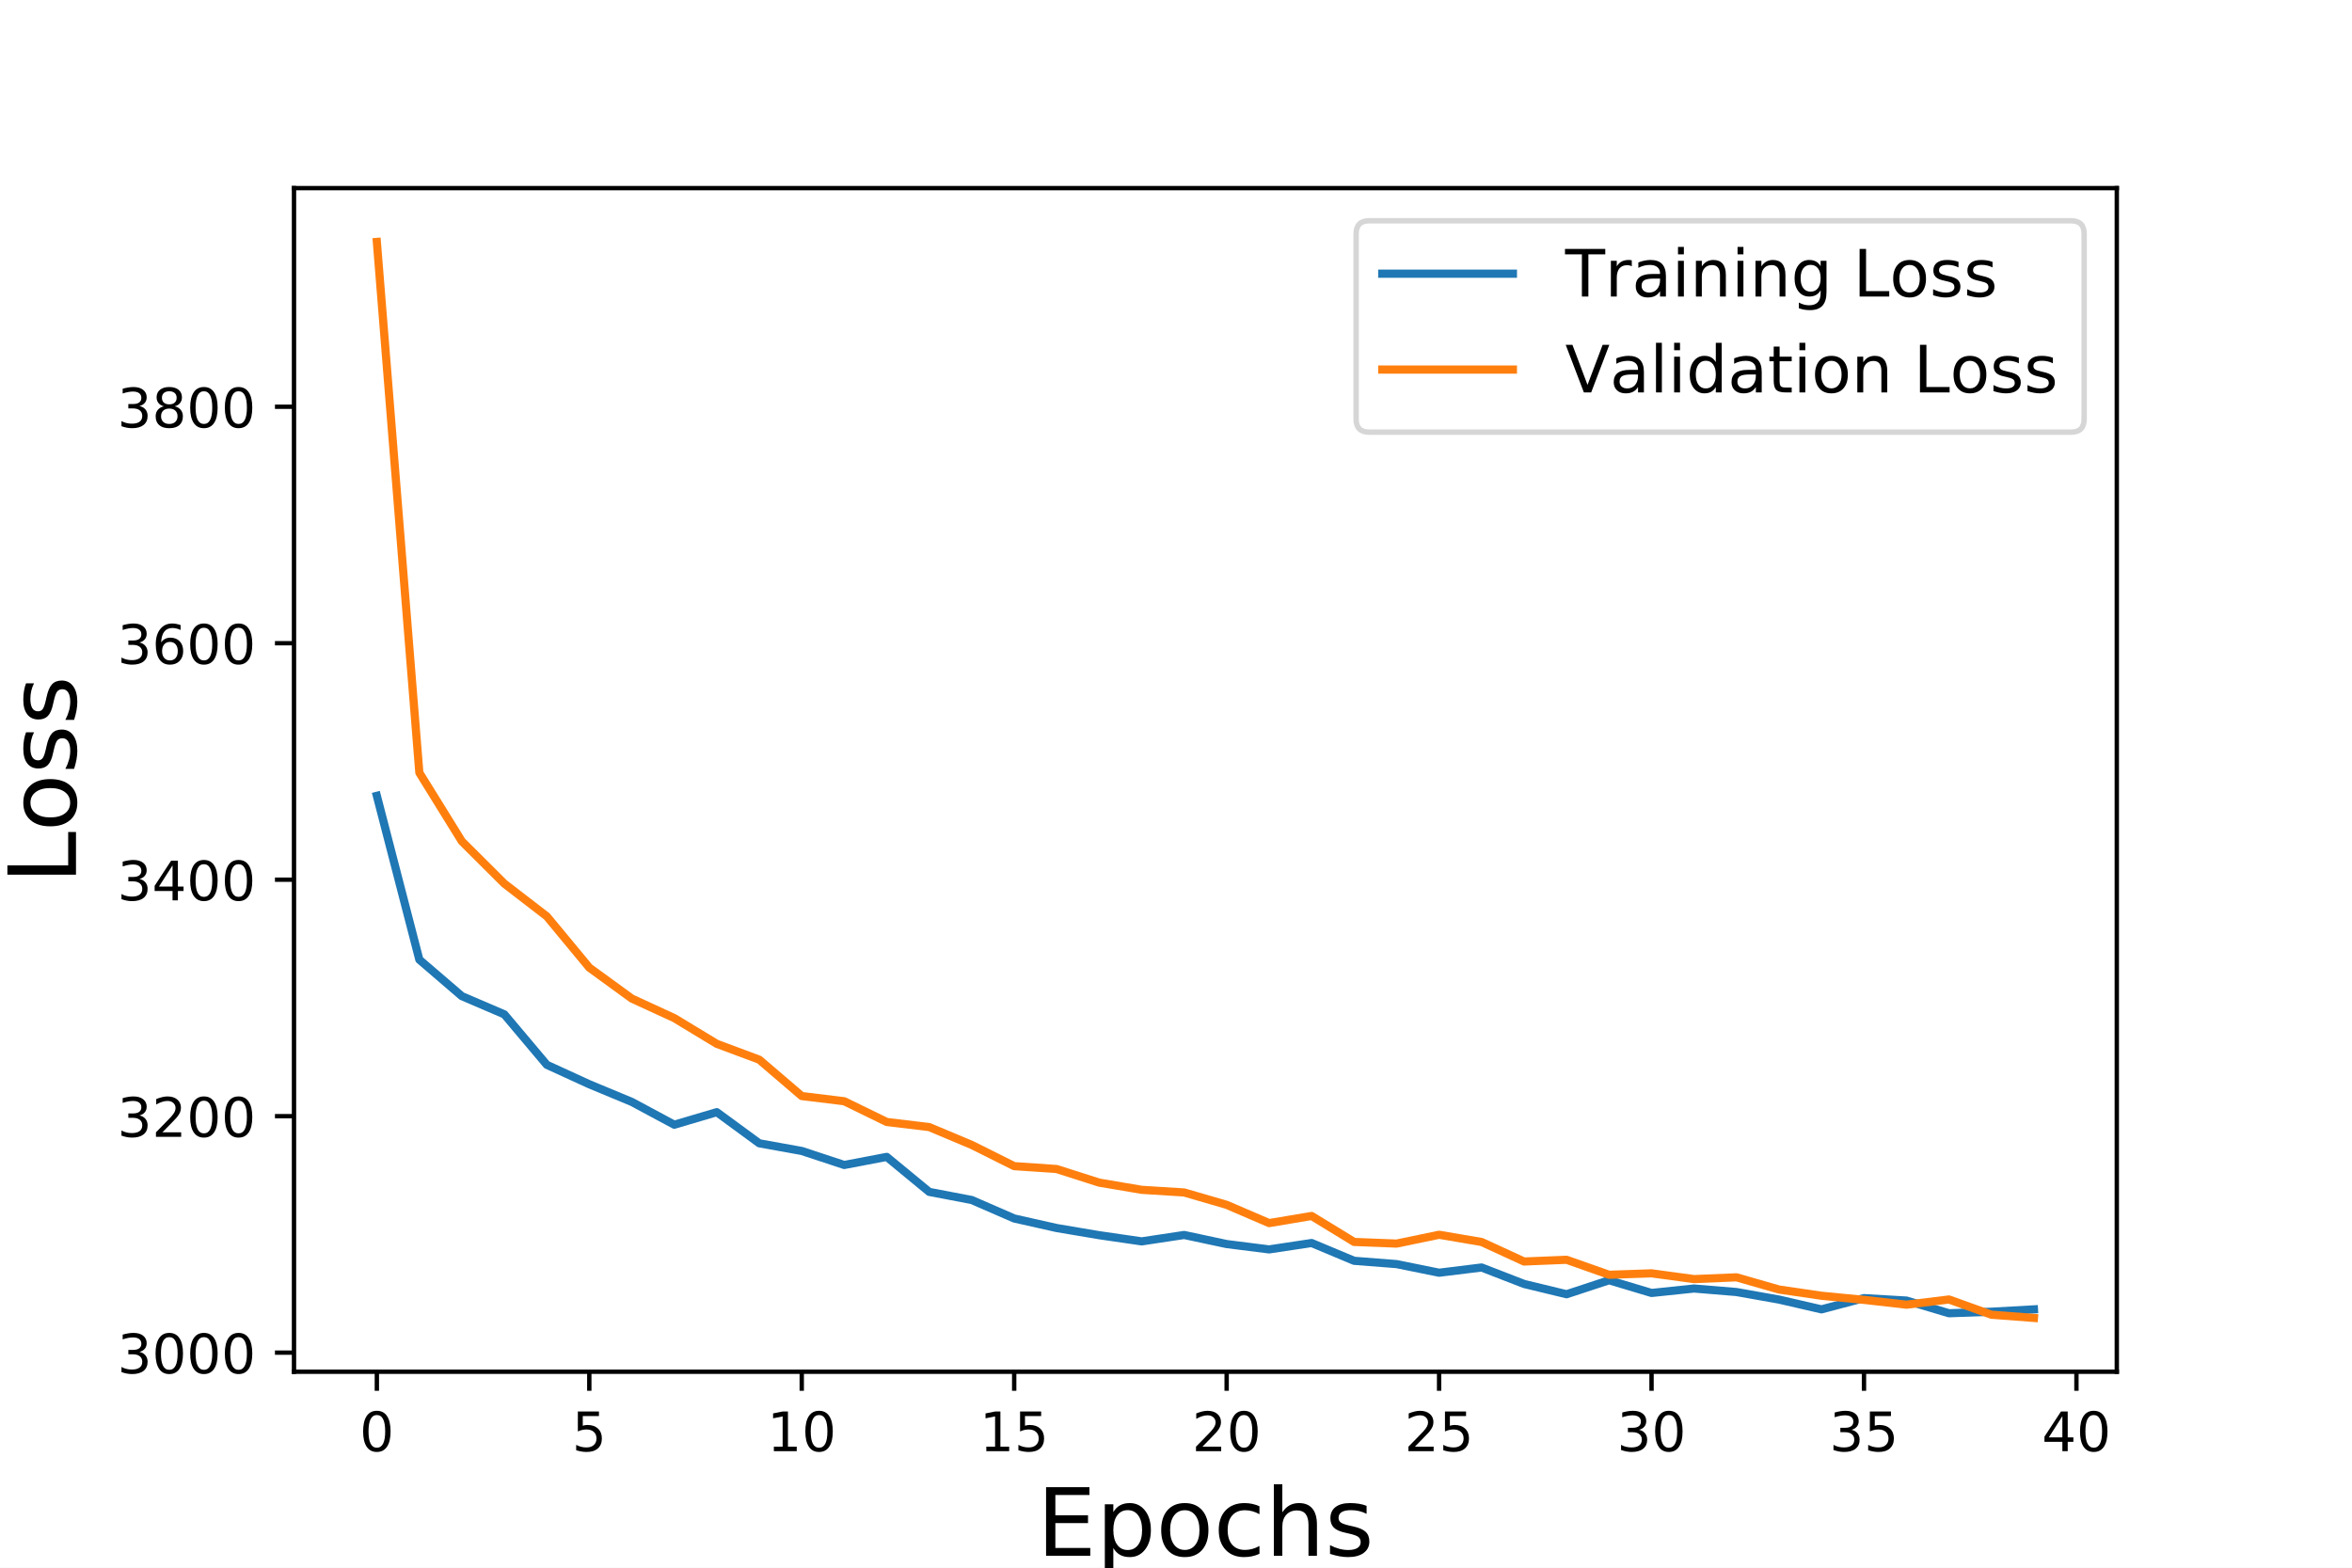
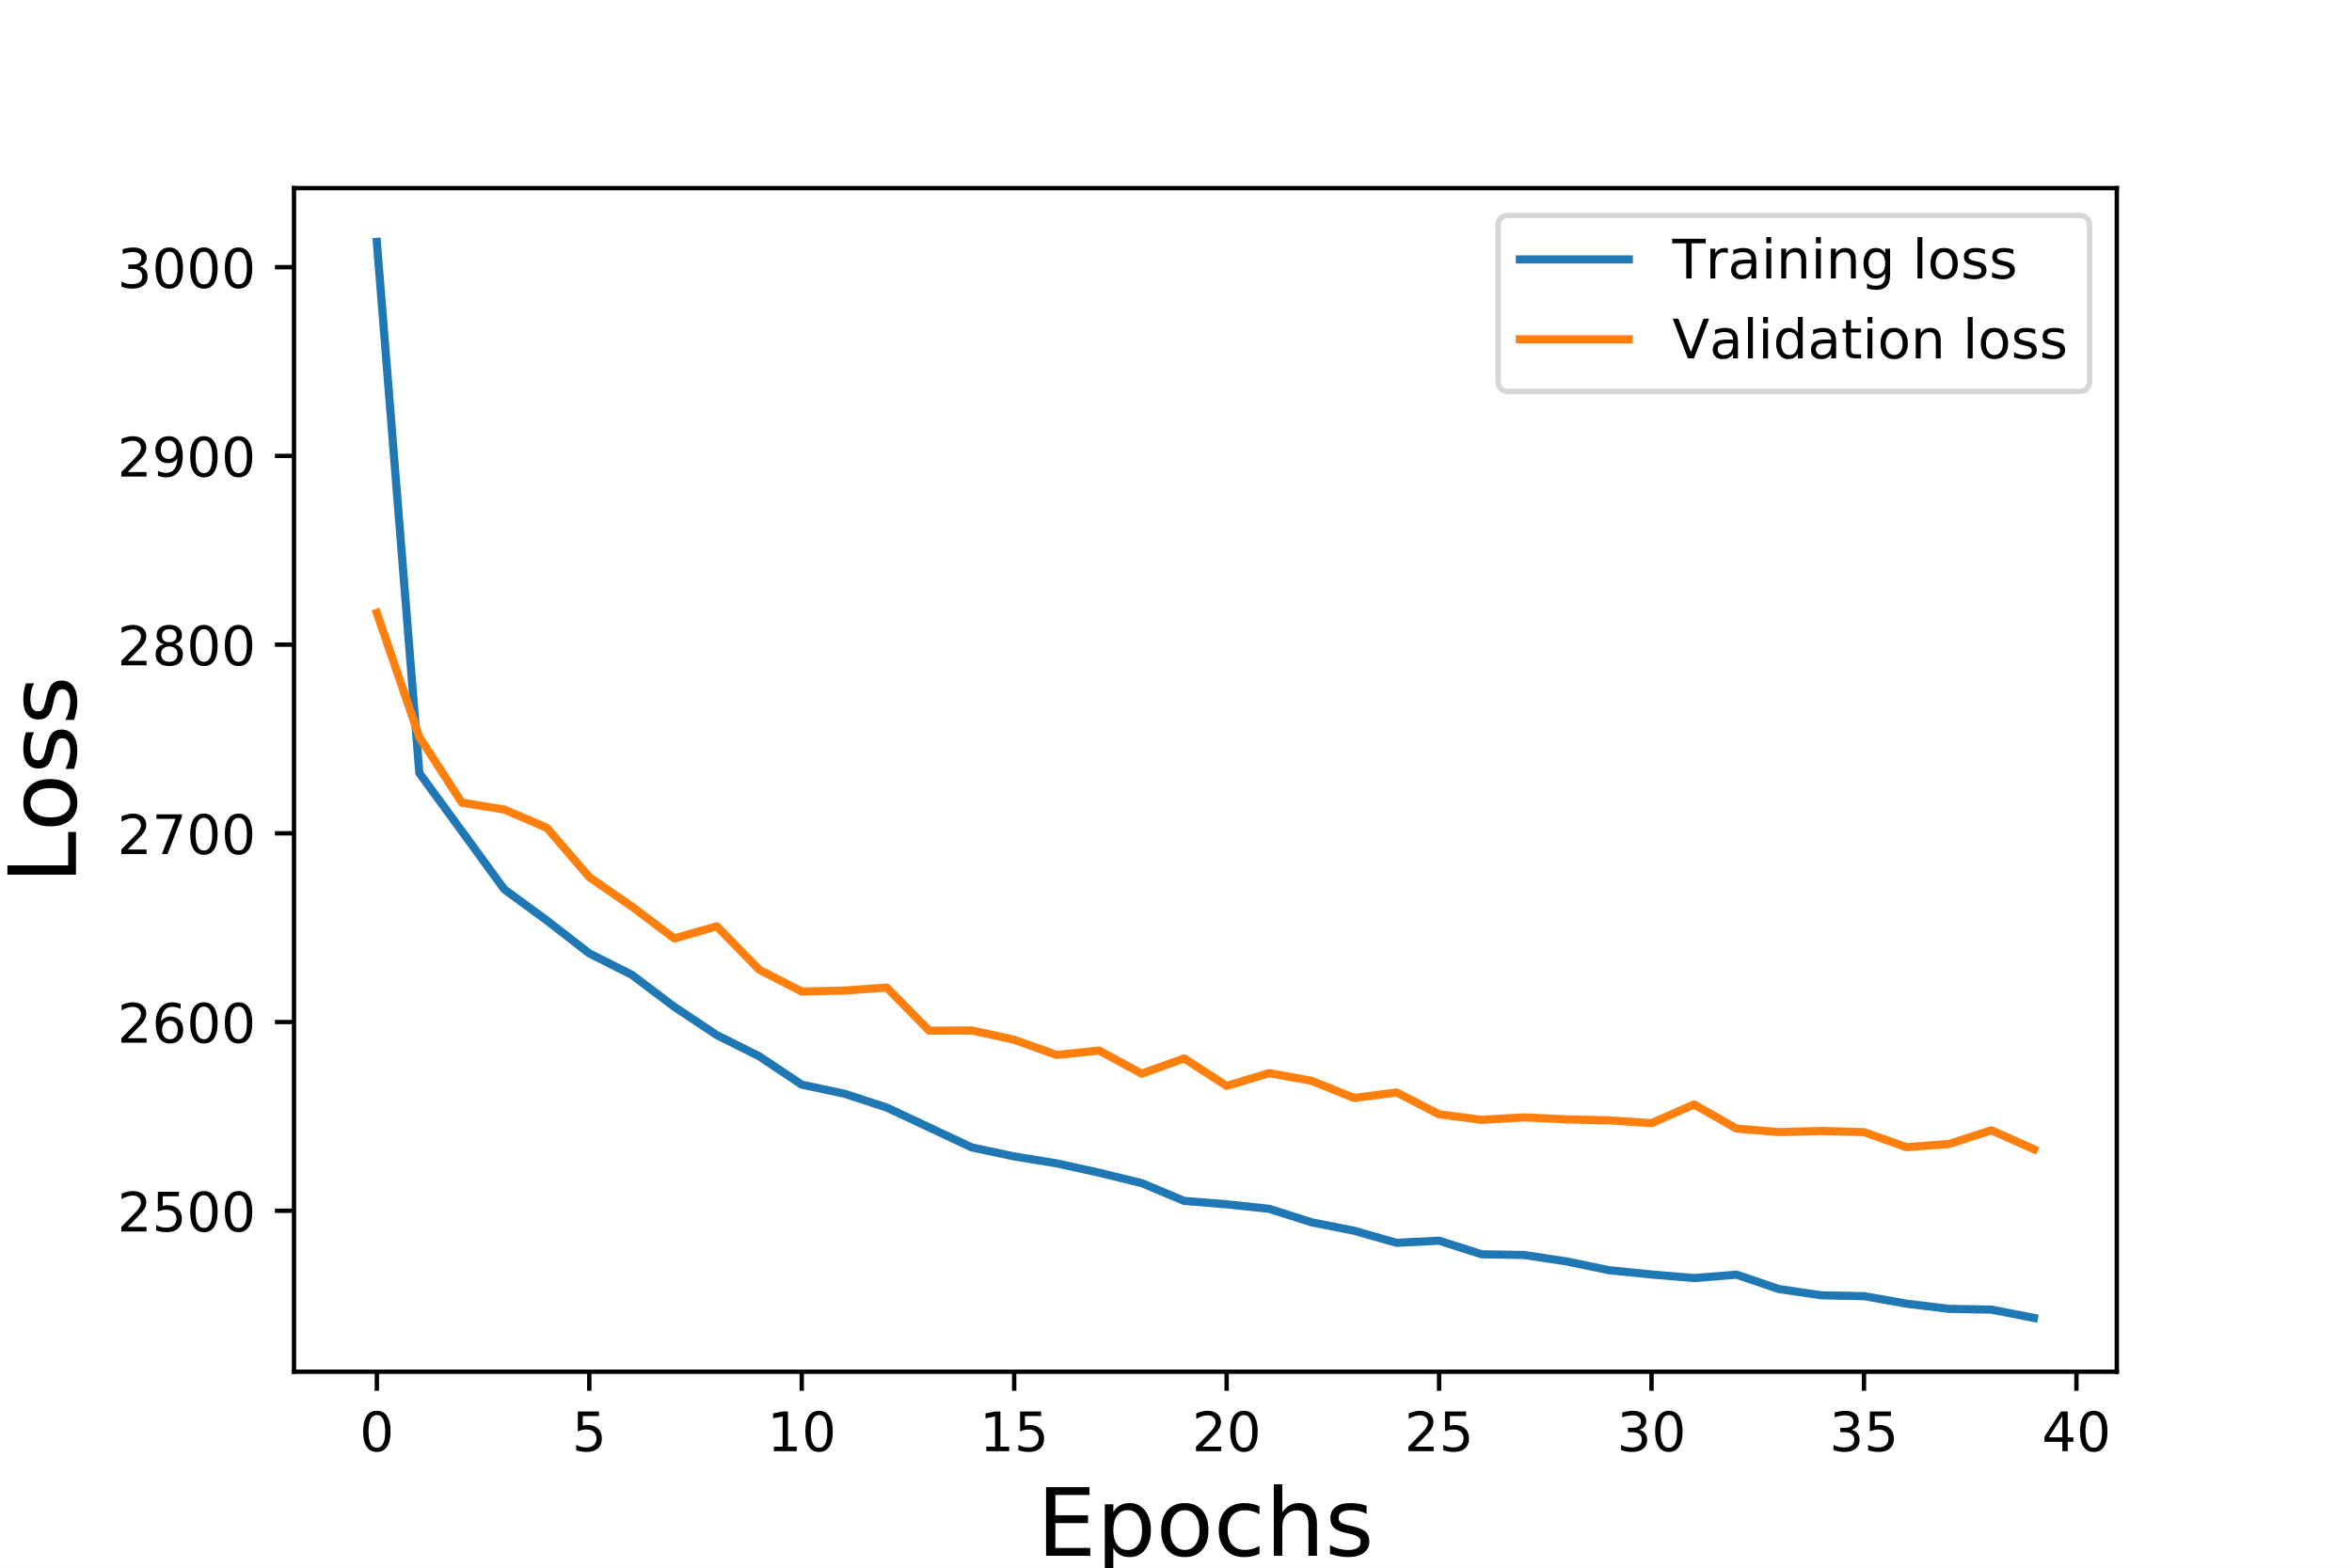
<svg xmlns="http://www.w3.org/2000/svg" xmlns:xlink="http://www.w3.org/1999/xlink" height="288pt" version="1.1" viewBox="0 0 432 288" width="432pt">
  <defs>
    <style type="text/css">
*{stroke-linecap:butt;stroke-linejoin:round;}
  </style>
  </defs>
  <g id="figure_1">
    <g id="patch_1">
      <path d="M 0 288  L 432 288  L 432 0  L 0 0  z " style="fill:#ffffff;" />
    </g>
    <g id="axes_1">
      <g id="patch_2">
        <path d="M 54 252  L 388.8 252  L 388.8 34.56  L 54 34.56  z " style="fill:#ffffff;" />
      </g>
      <g id="matplotlib.axis_1">
        <g id="xtick_1">
          <g id="line2d_1">
            <defs>
-               <path d="M 0 0  L 0 3.5  " id="m8a7d06540d" style="stroke:#000000;stroke-width:0.8;" />
-             </defs>
-             <g>
-               <use style="stroke:#000000;stroke-width:0.8;" x="69.218" xlink:href="#m8a7d06540d" y="252" />
+               <path d="M 0 0  L 0 3.5  " id="m8a21a15dab" style="stroke:#000000;stroke-width:0.8;" />
+             </defs>
+             <g>
+               <use style="stroke:#000000;stroke-width:0.8;" x="69.218" xlink:href="#m8a21a15dab" y="252" />
            </g>
          </g>
          <g id="text_1">
            <defs>
              <path d="M 31.781 66.406  Q 24.172 66.406 20.328 58.906  Q 16.5 51.422 16.5 36.375  Q 16.5 21.391 20.328 13.891  Q 24.172 6.391 31.781 6.391  Q 39.453 6.391 43.281 13.891  Q 47.125 21.391 47.125 36.375  Q 47.125 51.422 43.281 58.906  Q 39.453 66.406 31.781 66.406  z M 31.781 74.219  Q 44.047 74.219 50.516 64.516  Q 56.984 54.828 56.984 36.375  Q 56.984 17.969 50.516 8.266  Q 44.047 -1.422 31.781 -1.422  Q 19.531 -1.422 13.062 8.266  Q 6.594 17.969 6.594 36.375  Q 6.594 54.828 13.062 64.516  Q 19.531 74.219 31.781 74.219  z " id="DejaVuSans-48" />
            </defs>
            <g transform="translate(66.03693 266.5984)scale(0.1 -0.1)">
              <use xlink:href="#DejaVuSans-48" />
            </g>
          </g>
        </g>
        <g id="xtick_2">
          <g id="line2d_2">
            <g>
-               <use style="stroke:#000000;stroke-width:0.8;" x="108.239" xlink:href="#m8a7d06540d" y="252" />
+               <use style="stroke:#000000;stroke-width:0.8;" x="108.239" xlink:href="#m8a21a15dab" y="252" />
            </g>
          </g>
          <g id="text_2">
            <defs>
              <path d="M 10.797 72.906  L 49.516 72.906  L 49.516 64.594  L 19.828 64.594  L 19.828 46.734  Q 21.969 47.469 24.109 47.828  Q 26.266 48.188 28.422 48.188  Q 40.625 48.188 47.75 41.5  Q 54.891 34.812 54.891 23.391  Q 54.891 11.625 47.562 5.094  Q 40.234 -1.422 26.906 -1.422  Q 22.312 -1.422 17.547 -0.641  Q 12.797 0.141 7.719 1.703  L 7.719 11.625  Q 12.109 9.234 16.797 8.062  Q 21.484 6.891 26.703 6.891  Q 35.156 6.891 40.078 11.328  Q 45.016 15.766 45.016 23.391  Q 45.016 31 40.078 35.438  Q 35.156 39.891 26.703 39.891  Q 22.75 39.891 18.812 39.016  Q 14.891 38.141 10.797 36.281  z " id="DejaVuSans-53" />
            </defs>
            <g transform="translate(105.0579 266.5984)scale(0.1 -0.1)">
              <use xlink:href="#DejaVuSans-53" />
            </g>
          </g>
        </g>
        <g id="xtick_3">
          <g id="line2d_3">
            <g>
-               <use style="stroke:#000000;stroke-width:0.8;" x="147.26" xlink:href="#m8a7d06540d" y="252" />
+               <use style="stroke:#000000;stroke-width:0.8;" x="147.26" xlink:href="#m8a21a15dab" y="252" />
            </g>
          </g>
          <g id="text_3">
            <defs>
              <path d="M 12.406 8.297  L 28.516 8.297  L 28.516 63.922  L 10.984 60.406  L 10.984 69.391  L 28.422 72.906  L 38.281 72.906  L 38.281 8.297  L 54.391 8.297  L 54.391 0  L 12.406 0  z " id="DejaVuSans-49" />
            </defs>
            <g transform="translate(140.8976 266.5984)scale(0.1 -0.1)">
              <use xlink:href="#DejaVuSans-49" />
              <use x="63.623" xlink:href="#DejaVuSans-48" />
            </g>
          </g>
        </g>
        <g id="xtick_4">
          <g id="line2d_4">
            <g>
-               <use style="stroke:#000000;stroke-width:0.8;" x="186.281" xlink:href="#m8a7d06540d" y="252" />
+               <use style="stroke:#000000;stroke-width:0.8;" x="186.281" xlink:href="#m8a21a15dab" y="252" />
            </g>
          </g>
          <g id="text_4">
            <g transform="translate(179.9186 266.5984)scale(0.1 -0.1)">
              <use xlink:href="#DejaVuSans-49" />
              <use x="63.623" xlink:href="#DejaVuSans-53" />
            </g>
          </g>
        </g>
        <g id="xtick_5">
          <g id="line2d_5">
            <g>
-               <use style="stroke:#000000;stroke-width:0.8;" x="225.302" xlink:href="#m8a7d06540d" y="252" />
+               <use style="stroke:#000000;stroke-width:0.8;" x="225.302" xlink:href="#m8a21a15dab" y="252" />
            </g>
          </g>
          <g id="text_5">
            <defs>
              <path d="M 19.188 8.297  L 53.609 8.297  L 53.609 0  L 7.328 0  L 7.328 8.297  Q 12.938 14.109 22.625 23.891  Q 32.328 33.688 34.812 36.531  Q 39.547 41.844 41.422 45.531  Q 43.312 49.219 43.312 52.781  Q 43.312 58.594 39.234 62.25  Q 35.156 65.922 28.609 65.922  Q 23.969 65.922 18.812 64.312  Q 13.672 62.703 7.812 59.422  L 7.812 69.391  Q 13.766 71.781 18.938 73  Q 24.125 74.219 28.422 74.219  Q 39.75 74.219 46.484 68.547  Q 53.219 62.891 53.219 53.422  Q 53.219 48.922 51.531 44.891  Q 49.859 40.875 45.406 35.406  Q 44.188 33.984 37.641 27.219  Q 31.109 20.453 19.188 8.297  z " id="DejaVuSans-50" />
            </defs>
            <g transform="translate(218.9396 266.5984)scale(0.1 -0.1)">
              <use xlink:href="#DejaVuSans-50" />
              <use x="63.623" xlink:href="#DejaVuSans-48" />
            </g>
          </g>
        </g>
        <g id="xtick_6">
          <g id="line2d_6">
            <g>
-               <use style="stroke:#000000;stroke-width:0.8;" x="264.323" xlink:href="#m8a7d06540d" y="252" />
+               <use style="stroke:#000000;stroke-width:0.8;" x="264.323" xlink:href="#m8a21a15dab" y="252" />
            </g>
          </g>
          <g id="text_6">
            <g transform="translate(257.9606 266.5984)scale(0.1 -0.1)">
              <use xlink:href="#DejaVuSans-50" />
              <use x="63.623" xlink:href="#DejaVuSans-53" />
            </g>
          </g>
        </g>
        <g id="xtick_7">
          <g id="line2d_7">
            <g>
-               <use style="stroke:#000000;stroke-width:0.8;" x="303.344" xlink:href="#m8a7d06540d" y="252" />
+               <use style="stroke:#000000;stroke-width:0.8;" x="303.344" xlink:href="#m8a21a15dab" y="252" />
            </g>
          </g>
          <g id="text_7">
            <defs>
              <path d="M 40.578 39.312  Q 47.656 37.797 51.625 33  Q 55.609 28.219 55.609 21.188  Q 55.609 10.406 48.188 4.484  Q 40.766 -1.422 27.094 -1.422  Q 22.516 -1.422 17.656 -0.516  Q 12.797 0.391 7.625 2.203  L 7.625 11.719  Q 11.719 9.328 16.594 8.109  Q 21.484 6.891 26.812 6.891  Q 36.078 6.891 40.938 10.547  Q 45.797 14.203 45.797 21.188  Q 45.797 27.641 41.281 31.266  Q 36.766 34.906 28.719 34.906  L 20.219 34.906  L 20.219 43.016  L 29.109 43.016  Q 36.375 43.016 40.234 45.922  Q 44.094 48.828 44.094 54.297  Q 44.094 59.906 40.109 62.906  Q 36.141 65.922 28.719 65.922  Q 24.656 65.922 20.016 65.031  Q 15.375 64.156 9.812 62.312  L 9.812 71.094  Q 15.438 72.656 20.344 73.438  Q 25.25 74.219 29.594 74.219  Q 40.828 74.219 47.359 69.109  Q 53.906 64.016 53.906 55.328  Q 53.906 49.266 50.438 45.094  Q 46.969 40.922 40.578 39.312  z " id="DejaVuSans-51" />
            </defs>
            <g transform="translate(296.9816 266.5984)scale(0.1 -0.1)">
              <use xlink:href="#DejaVuSans-51" />
              <use x="63.623" xlink:href="#DejaVuSans-48" />
            </g>
          </g>
        </g>
        <g id="xtick_8">
          <g id="line2d_8">
            <g>
-               <use style="stroke:#000000;stroke-width:0.8;" x="342.365" xlink:href="#m8a7d06540d" y="252" />
+               <use style="stroke:#000000;stroke-width:0.8;" x="342.365" xlink:href="#m8a21a15dab" y="252" />
            </g>
          </g>
          <g id="text_8">
            <g transform="translate(336.0025 266.5984)scale(0.1 -0.1)">
              <use xlink:href="#DejaVuSans-51" />
              <use x="63.623" xlink:href="#DejaVuSans-53" />
            </g>
          </g>
        </g>
        <g id="xtick_9">
          <g id="line2d_9">
            <g>
-               <use style="stroke:#000000;stroke-width:0.8;" x="381.386" xlink:href="#m8a7d06540d" y="252" />
+               <use style="stroke:#000000;stroke-width:0.8;" x="381.386" xlink:href="#m8a21a15dab" y="252" />
            </g>
          </g>
          <g id="text_9">
            <defs>
              <path d="M 37.797 64.312  L 12.891 25.391  L 37.797 25.391  z M 35.203 72.906  L 47.609 72.906  L 47.609 25.391  L 58.016 25.391  L 58.016 17.188  L 47.609 17.188  L 47.609 0  L 37.797 0  L 37.797 17.188  L 4.891 17.188  L 4.891 26.703  z " id="DejaVuSans-52" />
            </defs>
            <g transform="translate(375.0235 266.5984)scale(0.1 -0.1)">
              <use xlink:href="#DejaVuSans-52" />
              <use x="63.623" xlink:href="#DejaVuSans-48" />
            </g>
          </g>
        </g>
        <g id="text_10">
          <defs>
            <path d="M 9.812 72.906  L 55.906 72.906  L 55.906 64.594  L 19.672 64.594  L 19.672 43.016  L 54.391 43.016  L 54.391 34.719  L 19.672 34.719  L 19.672 8.297  L 56.781 8.297  L 56.781 0  L 9.812 0  z " id="DejaVuSans-69" />
            <path d="M 18.109 8.203  L 18.109 -20.797  L 9.078 -20.797  L 9.078 54.688  L 18.109 54.688  L 18.109 46.391  Q 20.953 51.266 25.266 53.625  Q 29.594 56 35.594 56  Q 45.562 56 51.781 48.094  Q 58.016 40.188 58.016 27.297  Q 58.016 14.406 51.781 6.484  Q 45.562 -1.422 35.594 -1.422  Q 29.594 -1.422 25.266 0.953  Q 20.953 3.328 18.109 8.203  z M 48.688 27.297  Q 48.688 37.203 44.609 42.844  Q 40.531 48.484 33.406 48.484  Q 26.266 48.484 22.188 42.844  Q 18.109 37.203 18.109 27.297  Q 18.109 17.391 22.188 11.75  Q 26.266 6.109 33.406 6.109  Q 40.531 6.109 44.609 11.75  Q 48.688 17.391 48.688 27.297  z " id="DejaVuSans-112" />
            <path d="M 30.609 48.391  Q 23.391 48.391 19.188 42.75  Q 14.984 37.109 14.984 27.297  Q 14.984 17.484 19.156 11.844  Q 23.344 6.203 30.609 6.203  Q 37.797 6.203 41.984 11.859  Q 46.188 17.531 46.188 27.297  Q 46.188 37.016 41.984 42.703  Q 37.797 48.391 30.609 48.391  z M 30.609 56  Q 42.328 56 49.016 48.375  Q 55.719 40.766 55.719 27.297  Q 55.719 13.875 49.016 6.219  Q 42.328 -1.422 30.609 -1.422  Q 18.844 -1.422 12.172 6.219  Q 5.516 13.875 5.516 27.297  Q 5.516 40.766 12.172 48.375  Q 18.844 56 30.609 56  z " id="DejaVuSans-111" />
            <path d="M 48.781 52.594  L 48.781 44.188  Q 44.969 46.297 41.141 47.344  Q 37.312 48.391 33.406 48.391  Q 24.656 48.391 19.812 42.844  Q 14.984 37.312 14.984 27.297  Q 14.984 17.281 19.812 11.734  Q 24.656 6.203 33.406 6.203  Q 37.312 6.203 41.141 7.25  Q 44.969 8.297 48.781 10.406  L 48.781 2.094  Q 45.016 0.344 40.984 -0.531  Q 36.969 -1.422 32.422 -1.422  Q 20.062 -1.422 12.781 6.344  Q 5.516 14.109 5.516 27.297  Q 5.516 40.672 12.859 48.328  Q 20.219 56 33.016 56  Q 37.156 56 41.109 55.141  Q 45.062 54.297 48.781 52.594  z " id="DejaVuSans-99" />
            <path d="M 54.891 33.016  L 54.891 0  L 45.906 0  L 45.906 32.719  Q 45.906 40.484 42.875 44.328  Q 39.844 48.188 33.797 48.188  Q 26.516 48.188 22.312 43.547  Q 18.109 38.922 18.109 30.906  L 18.109 0  L 9.078 0  L 9.078 75.984  L 18.109 75.984  L 18.109 46.188  Q 21.344 51.125 25.703 53.562  Q 30.078 56 35.797 56  Q 45.219 56 50.047 50.172  Q 54.891 44.344 54.891 33.016  z " id="DejaVuSans-104" />
            <path d="M 44.281 53.078  L 44.281 44.578  Q 40.484 46.531 36.375 47.5  Q 32.281 48.484 27.875 48.484  Q 21.188 48.484 17.844 46.438  Q 14.5 44.391 14.5 40.281  Q 14.5 37.156 16.891 35.375  Q 19.281 33.594 26.516 31.984  L 29.594 31.297  Q 39.156 29.25 43.188 25.516  Q 47.219 21.781 47.219 15.094  Q 47.219 7.469 41.188 3.016  Q 35.156 -1.422 24.609 -1.422  Q 20.219 -1.422 15.453 -0.562  Q 10.688 0.297 5.422 2  L 5.422 11.281  Q 10.406 8.688 15.234 7.391  Q 20.062 6.109 24.812 6.109  Q 31.156 6.109 34.562 8.281  Q 37.984 10.453 37.984 14.406  Q 37.984 18.062 35.516 20.016  Q 33.062 21.969 24.703 23.781  L 21.578 24.516  Q 13.234 26.266 9.516 29.906  Q 5.812 33.547 5.812 39.891  Q 5.812 47.609 11.281 51.797  Q 16.75 56 26.812 56  Q 31.781 56 36.172 55.266  Q 40.578 54.547 44.281 53.078  z " id="DejaVuSans-115" />
          </defs>
          <g transform="translate(190.4418 285.8082)scale(0.1728 -0.1728)">
            <use xlink:href="#DejaVuSans-69" />
            <use x="63.184" xlink:href="#DejaVuSans-112" />
            <use x="126.66" xlink:href="#DejaVuSans-111" />
            <use x="187.842" xlink:href="#DejaVuSans-99" />
            <use x="242.822" xlink:href="#DejaVuSans-104" />
            <use x="306.201" xlink:href="#DejaVuSans-115" />
          </g>
        </g>
      </g>
      <g id="matplotlib.axis_2">
        <g id="ytick_1">
          <g id="line2d_10">
            <defs>
-               <path d="M 0 0  L -3.5 0  " id="m93180715c0" style="stroke:#000000;stroke-width:0.8;" />
-             </defs>
-             <g>
-               <use style="stroke:#000000;stroke-width:0.8;" x="54" xlink:href="#m93180715c0" y="248.49" />
+               <path d="M 0 0  L -3.5 0  " id="mfddd75c9cb" style="stroke:#000000;stroke-width:0.8;" />
+             </defs>
+             <g>
+               <use style="stroke:#000000;stroke-width:0.8;" x="54" xlink:href="#mfddd75c9cb" y="222.427" />
            </g>
          </g>
          <g id="text_11">
-             <g transform="translate(21.55 252.2897)scale(0.1 -0.1)">
-               <use xlink:href="#DejaVuSans-51" />
-               <use x="63.623" xlink:href="#DejaVuSans-48" />
+             <g transform="translate(21.55 226.2262)scale(0.1 -0.1)">
+               <use xlink:href="#DejaVuSans-50" />
+               <use x="63.623" xlink:href="#DejaVuSans-53" />
              <use x="127.246" xlink:href="#DejaVuSans-48" />
              <use x="190.869" xlink:href="#DejaVuSans-48" />
            </g>
          </g>
        </g>
        <g id="ytick_2">
          <g id="line2d_11">
            <g>
-               <use style="stroke:#000000;stroke-width:0.8;" x="54" xlink:href="#m93180715c0" y="205.049" />
+               <use style="stroke:#000000;stroke-width:0.8;" x="54" xlink:href="#mfddd75c9cb" y="187.759" />
            </g>
          </g>
          <g id="text_12">
-             <g transform="translate(21.55 208.8478)scale(0.1 -0.1)">
-               <use xlink:href="#DejaVuSans-51" />
-               <use x="63.623" xlink:href="#DejaVuSans-50" />
+             <defs>
+               <path d="M 33.016 40.375  Q 26.375 40.375 22.484 35.828  Q 18.609 31.297 18.609 23.391  Q 18.609 15.531 22.484 10.953  Q 26.375 6.391 33.016 6.391  Q 39.656 6.391 43.531 10.953  Q 47.406 15.531 47.406 23.391  Q 47.406 31.297 43.531 35.828  Q 39.656 40.375 33.016 40.375  z M 52.594 71.297  L 52.594 62.312  Q 48.875 64.062 45.094 64.984  Q 41.312 65.922 37.594 65.922  Q 27.828 65.922 22.672 59.328  Q 17.531 52.734 16.797 39.406  Q 19.672 43.656 24.016 45.922  Q 28.375 48.188 33.594 48.188  Q 44.578 48.188 50.953 41.516  Q 57.328 34.859 57.328 23.391  Q 57.328 12.156 50.688 5.359  Q 44.047 -1.422 33.016 -1.422  Q 20.359 -1.422 13.672 8.266  Q 6.984 17.969 6.984 36.375  Q 6.984 53.656 15.188 63.938  Q 23.391 74.219 37.203 74.219  Q 40.922 74.219 44.703 73.484  Q 48.484 72.75 52.594 71.297  z " id="DejaVuSans-54" />
+             </defs>
+             <g transform="translate(21.55 191.5585)scale(0.1 -0.1)">
+               <use xlink:href="#DejaVuSans-50" />
+               <use x="63.623" xlink:href="#DejaVuSans-54" />
              <use x="127.246" xlink:href="#DejaVuSans-48" />
              <use x="190.869" xlink:href="#DejaVuSans-48" />
            </g>
          </g>
        </g>
        <g id="ytick_3">
          <g id="line2d_12">
            <g>
-               <use style="stroke:#000000;stroke-width:0.8;" x="54" xlink:href="#m93180715c0" y="161.607" />
+               <use style="stroke:#000000;stroke-width:0.8;" x="54" xlink:href="#mfddd75c9cb" y="153.092" />
            </g>
          </g>
          <g id="text_13">
-             <g transform="translate(21.55 165.4059)scale(0.1 -0.1)">
-               <use xlink:href="#DejaVuSans-51" />
-               <use x="63.623" xlink:href="#DejaVuSans-52" />
+             <defs>
+               <path d="M 8.203 72.906  L 55.078 72.906  L 55.078 68.703  L 28.609 0  L 18.312 0  L 43.219 64.594  L 8.203 64.594  z " id="DejaVuSans-55" />
+             </defs>
+             <g transform="translate(21.55 156.8907)scale(0.1 -0.1)">
+               <use xlink:href="#DejaVuSans-50" />
+               <use x="63.623" xlink:href="#DejaVuSans-55" />
              <use x="127.246" xlink:href="#DejaVuSans-48" />
              <use x="190.869" xlink:href="#DejaVuSans-48" />
            </g>
          </g>
        </g>
        <g id="ytick_4">
          <g id="line2d_13">
            <g>
-               <use style="stroke:#000000;stroke-width:0.8;" x="54" xlink:href="#m93180715c0" y="118.165" />
+               <use style="stroke:#000000;stroke-width:0.8;" x="54" xlink:href="#mfddd75c9cb" y="118.424" />
            </g>
          </g>
          <g id="text_14">
            <defs>
-               <path d="M 33.016 40.375  Q 26.375 40.375 22.484 35.828  Q 18.609 31.297 18.609 23.391  Q 18.609 15.531 22.484 10.953  Q 26.375 6.391 33.016 6.391  Q 39.656 6.391 43.531 10.953  Q 47.406 15.531 47.406 23.391  Q 47.406 31.297 43.531 35.828  Q 39.656 40.375 33.016 40.375  z M 52.594 71.297  L 52.594 62.312  Q 48.875 64.062 45.094 64.984  Q 41.312 65.922 37.594 65.922  Q 27.828 65.922 22.672 59.328  Q 17.531 52.734 16.797 39.406  Q 19.672 43.656 24.016 45.922  Q 28.375 48.188 33.594 48.188  Q 44.578 48.188 50.953 41.516  Q 57.328 34.859 57.328 23.391  Q 57.328 12.156 50.688 5.359  Q 44.047 -1.422 33.016 -1.422  Q 20.359 -1.422 13.672 8.266  Q 6.984 17.969 6.984 36.375  Q 6.984 53.656 15.188 63.938  Q 23.391 74.219 37.203 74.219  Q 40.922 74.219 44.703 73.484  Q 48.484 72.75 52.594 71.297  z " id="DejaVuSans-54" />
-             </defs>
-             <g transform="translate(21.55 121.9641)scale(0.1 -0.1)">
-               <use xlink:href="#DejaVuSans-51" />
-               <use x="63.623" xlink:href="#DejaVuSans-54" />
+               <path d="M 31.781 34.625  Q 24.75 34.625 20.719 30.859  Q 16.703 27.094 16.703 20.516  Q 16.703 13.922 20.719 10.156  Q 24.75 6.391 31.781 6.391  Q 38.812 6.391 42.859 10.172  Q 46.922 13.969 46.922 20.516  Q 46.922 27.094 42.891 30.859  Q 38.875 34.625 31.781 34.625  z M 21.922 38.812  Q 15.578 40.375 12.031 44.719  Q 8.5 49.078 8.5 55.328  Q 8.5 64.062 14.719 69.141  Q 20.953 74.219 31.781 74.219  Q 42.672 74.219 48.875 69.141  Q 55.078 64.062 55.078 55.328  Q 55.078 49.078 51.531 44.719  Q 48 40.375 41.703 38.812  Q 48.828 37.156 52.797 32.312  Q 56.781 27.484 56.781 20.516  Q 56.781 9.906 50.312 4.234  Q 43.844 -1.422 31.781 -1.422  Q 19.734 -1.422 13.25 4.234  Q 6.781 9.906 6.781 20.516  Q 6.781 27.484 10.781 32.312  Q 14.797 37.156 21.922 38.812  z M 18.312 54.391  Q 18.312 48.734 21.844 45.562  Q 25.391 42.391 31.781 42.391  Q 38.141 42.391 41.719 45.562  Q 45.312 48.734 45.312 54.391  Q 45.312 60.062 41.719 63.234  Q 38.141 66.406 31.781 66.406  Q 25.391 66.406 21.844 63.234  Q 18.312 60.062 18.312 54.391  z " id="DejaVuSans-56" />
+             </defs>
+             <g transform="translate(21.55 122.223)scale(0.1 -0.1)">
+               <use xlink:href="#DejaVuSans-50" />
+               <use x="63.623" xlink:href="#DejaVuSans-56" />
              <use x="127.246" xlink:href="#DejaVuSans-48" />
              <use x="190.869" xlink:href="#DejaVuSans-48" />
            </g>
          </g>
        </g>
        <g id="ytick_5">
          <g id="line2d_14">
            <g>
-               <use style="stroke:#000000;stroke-width:0.8;" x="54" xlink:href="#m93180715c0" y="74.723" />
+               <use style="stroke:#000000;stroke-width:0.8;" x="54" xlink:href="#mfddd75c9cb" y="83.756" />
            </g>
          </g>
          <g id="text_15">
            <defs>
-               <path d="M 31.781 34.625  Q 24.75 34.625 20.719 30.859  Q 16.703 27.094 16.703 20.516  Q 16.703 13.922 20.719 10.156  Q 24.75 6.391 31.781 6.391  Q 38.812 6.391 42.859 10.172  Q 46.922 13.969 46.922 20.516  Q 46.922 27.094 42.891 30.859  Q 38.875 34.625 31.781 34.625  z M 21.922 38.812  Q 15.578 40.375 12.031 44.719  Q 8.5 49.078 8.5 55.328  Q 8.5 64.062 14.719 69.141  Q 20.953 74.219 31.781 74.219  Q 42.672 74.219 48.875 69.141  Q 55.078 64.062 55.078 55.328  Q 55.078 49.078 51.531 44.719  Q 48 40.375 41.703 38.812  Q 48.828 37.156 52.797 32.312  Q 56.781 27.484 56.781 20.516  Q 56.781 9.906 50.312 4.234  Q 43.844 -1.422 31.781 -1.422  Q 19.734 -1.422 13.25 4.234  Q 6.781 9.906 6.781 20.516  Q 6.781 27.484 10.781 32.312  Q 14.797 37.156 21.922 38.812  z M 18.312 54.391  Q 18.312 48.734 21.844 45.562  Q 25.391 42.391 31.781 42.391  Q 38.141 42.391 41.719 45.562  Q 45.312 48.734 45.312 54.391  Q 45.312 60.062 41.719 63.234  Q 38.141 66.406 31.781 66.406  Q 25.391 66.406 21.844 63.234  Q 18.312 60.062 18.312 54.391  z " id="DejaVuSans-56" />
-             </defs>
-             <g transform="translate(21.55 78.52221)scale(0.1 -0.1)">
+               <path d="M 10.984 1.516  L 10.984 10.5  Q 14.703 8.734 18.5 7.812  Q 22.312 6.891 25.984 6.891  Q 35.75 6.891 40.891 13.453  Q 46.047 20.016 46.781 33.406  Q 43.953 29.203 39.594 26.953  Q 35.25 24.703 29.984 24.703  Q 19.047 24.703 12.672 31.312  Q 6.297 37.938 6.297 49.422  Q 6.297 60.641 12.938 67.422  Q 19.578 74.219 30.609 74.219  Q 43.266 74.219 49.922 64.516  Q 56.594 54.828 56.594 36.375  Q 56.594 19.141 48.406 8.859  Q 40.234 -1.422 26.422 -1.422  Q 22.703 -1.422 18.891 -0.688  Q 15.094 0.047 10.984 1.516  z M 30.609 32.422  Q 37.25 32.422 41.125 36.953  Q 45.016 41.5 45.016 49.422  Q 45.016 57.281 41.125 61.844  Q 37.25 66.406 30.609 66.406  Q 23.969 66.406 20.094 61.844  Q 16.219 57.281 16.219 49.422  Q 16.219 41.5 20.094 36.953  Q 23.969 32.422 30.609 32.422  z " id="DejaVuSans-57" />
+             </defs>
+             <g transform="translate(21.55 87.55525)scale(0.1 -0.1)">
+               <use xlink:href="#DejaVuSans-50" />
+               <use x="63.623" xlink:href="#DejaVuSans-57" />
+               <use x="127.246" xlink:href="#DejaVuSans-48" />
+               <use x="190.869" xlink:href="#DejaVuSans-48" />
+             </g>
+           </g>
+         </g>
+         <g id="ytick_6">
+           <g id="line2d_15">
+             <g>
+               <use style="stroke:#000000;stroke-width:0.8;" x="54" xlink:href="#mfddd75c9cb" y="49.088" />
+             </g>
+           </g>
+           <g id="text_16">
+             <g transform="translate(21.55 52.8875)scale(0.1 -0.1)">
              <use xlink:href="#DejaVuSans-51" />
-               <use x="63.623" xlink:href="#DejaVuSans-56" />
-               <use x="127.246" xlink:href="#DejaVuSans-48" />
-               <use x="190.869" xlink:href="#DejaVuSans-48" />
-             </g>
-           </g>
-         </g>
-         <g id="text_16">
+               <use x="63.623" xlink:href="#DejaVuSans-48" />
+               <use x="127.246" xlink:href="#DejaVuSans-48" />
+               <use x="190.869" xlink:href="#DejaVuSans-48" />
+             </g>
+           </g>
+         </g>
+         <g id="text_17">
          <defs>
            <path d="M 9.812 72.906  L 19.672 72.906  L 19.672 8.297  L 55.172 8.297  L 55.172 0  L 9.812 0  z " id="DejaVuSans-76" />
          </defs>
          <g transform="translate(13.9563 162.3811)rotate(-90)scale(0.1728 -0.1728)">
            <use xlink:href="#DejaVuSans-76" />
            <use x="55.697" xlink:href="#DejaVuSans-111" />
            <use x="116.879" xlink:href="#DejaVuSans-115" />
            <use x="168.979" xlink:href="#DejaVuSans-115" />
          </g>
        </g>
      </g>
-       <g id="line2d_15">
-         <path clip-path="url(#p5fc07a68ba)" d="M 69.218 146.201  L 77.022 176.299  L 84.827 183.001  L 92.631 186.347  L 100.435 195.615  L 108.239 199.191  L 116.043 202.434  L 123.848 206.621  L 131.652 204.316  L 139.456 210.037  L 147.26 211.444  L 155.064 214.019  L 162.869 212.532  L 170.673 218.962  L 178.477 220.452  L 186.281 223.847  L 194.085 225.603  L 201.89 226.919  L 209.694 228.054  L 217.498 226.877  L 225.302 228.546  L 233.106 229.53  L 240.91 228.353  L 248.715 231.623  L 256.519 232.229  L 264.323 233.812  L 272.127 232.85  L 279.931 235.876  L 287.736 237.765  L 295.54 235.194  L 303.344 237.532  L 311.148 236.715  L 318.952 237.359  L 326.757 238.745  L 334.561 240.545  L 342.365 238.476  L 350.169 238.927  L 357.973 241.258  L 365.778 240.978  L 373.582 240.542  " style="fill:none;stroke:#1f77b4;stroke-linecap:square;stroke-width:1.5;" />
-       </g>
      <g id="line2d_16">
-         <path clip-path="url(#p5fc07a68ba)" d="M 69.218 44.444  L 77.022 141.949  L 84.827 154.553  L 92.631 162.328  L 100.435 168.341  L 108.239 177.764  L 116.043 183.445  L 123.848 187.037  L 131.652 191.762  L 139.456 194.674  L 147.26 201.354  L 155.064 202.309  L 162.869 206.118  L 170.673 207.055  L 178.477 210.334  L 186.281 214.231  L 194.085 214.765  L 201.89 217.259  L 209.694 218.582  L 217.498 219.067  L 225.302 221.339  L 233.106 224.695  L 240.91 223.387  L 248.715 228.158  L 256.519 228.46  L 264.323 226.838  L 272.127 228.165  L 279.931 231.752  L 287.736 231.434  L 295.54 234.189  L 303.344 233.924  L 311.148 234.985  L 318.952 234.656  L 326.757 236.899  L 334.561 238.043  L 342.365 238.799  L 350.169 239.683  L 357.973 238.727  L 365.778 241.528  L 373.582 242.116  " style="fill:none;stroke:#ff7f0e;stroke-linecap:square;stroke-width:1.5;" />
+         <path clip-path="url(#p9f4706dc37)" d="M 69.218 44.444  L 77.022 142.025  L 84.827 152.68  L 92.631 163.386  L 100.435 169.097  L 108.239 175.149  L 116.043 179.073  L 123.848 184.964  L 131.652 190.152  L 139.456 194.055  L 147.26 199.264  L 155.064 200.917  L 162.869 203.468  L 170.673 207.124  L 178.477 210.795  L 186.281 212.446  L 194.085 213.724  L 201.89 215.44  L 209.694 217.347  L 217.498 220.616  L 225.302 221.246  L 233.106 222.074  L 240.91 224.552  L 248.715 226.099  L 256.519 228.319  L 264.323 227.927  L 272.127 230.421  L 279.931 230.558  L 287.736 231.736  L 295.54 233.352  L 303.344 234.139  L 311.148 234.789  L 318.952 234.17  L 326.757 236.816  L 334.561 237.964  L 342.365 238.116  L 350.169 239.496  L 357.973 240.45  L 365.778 240.589  L 373.582 242.116  " style="fill:none;stroke:#1f77b4;stroke-linecap:square;stroke-width:1.5;" />
+       </g>
+       <g id="line2d_17">
+         <path clip-path="url(#p9f4706dc37)" d="M 69.218 112.586  L 77.022 135.413  L 84.827 147.452  L 92.631 148.728  L 100.435 152.072  L 108.239 161.139  L 116.043 166.524  L 123.848 172.406  L 131.652 170.168  L 139.456 178.147  L 147.26 182.155  L 155.064 181.974  L 162.869 181.423  L 170.673 189.343  L 178.477 189.306  L 186.281 191.011  L 194.085 193.804  L 201.89 193  L 209.694 197.243  L 217.498 194.441  L 225.302 199.491  L 233.106 197.145  L 240.91 198.556  L 248.715 201.712  L 256.519 200.694  L 264.323 204.71  L 272.127 205.719  L 279.931 205.272  L 287.736 205.636  L 295.54 205.819  L 303.344 206.33  L 311.148 202.9  L 318.952 207.335  L 326.757 207.979  L 334.561 207.771  L 342.365 207.984  L 350.169 210.75  L 357.973 210.162  L 365.778 207.644  L 373.582 211.134  " style="fill:none;stroke:#ff7f0e;stroke-linecap:square;stroke-width:1.5;" />
      </g>
      <g id="patch_3">
        <path d="M 54 252  L 54 34.56  " style="fill:none;stroke:#000000;stroke-linecap:square;stroke-linejoin:miter;stroke-width:0.8;" />
      </g>
      <g id="patch_4">
        <path d="M 388.8 252  L 388.8 34.56  " style="fill:none;stroke:#000000;stroke-linecap:square;stroke-linejoin:miter;stroke-width:0.8;" />
      </g>
      <g id="patch_5">
        <path d="M 54 252  L 388.8 252  " style="fill:none;stroke:#000000;stroke-linecap:square;stroke-linejoin:miter;stroke-width:0.8;" />
      </g>
      <g id="patch_6">
        <path d="M 54 34.56  L 388.8 34.56  " style="fill:none;stroke:#000000;stroke-linecap:square;stroke-linejoin:miter;stroke-width:0.8;" />
      </g>
      <g id="legend_1">
        <g id="patch_7">
-           <path d="M 251.482 79.388  L 380.4 79.388  Q 382.8 79.388 382.8 76.987  L 382.8 42.96  Q 382.8 40.56 380.4 40.56  L 251.482 40.56  Q 249.083 40.56 249.083 42.96  L 249.083 76.987  Q 249.083 79.388 251.482 79.388  z " style="fill:#ffffff;opacity:0.8;stroke:#cccccc;stroke-linejoin:miter;" />
-         </g>
-         <g id="line2d_17">
-           <path d="M 253.882 50.278  L 277.882 50.278  " style="fill:none;stroke:#1f77b4;stroke-linecap:square;stroke-width:1.5;" />
-         </g>
-         <g id="line2d_18" />
-         <g id="text_17">
+           <path d="M 277.161 71.916  L 381.8 71.916  Q 383.8 71.916 383.8 69.916  L 383.8 41.56  Q 383.8 39.56 381.8 39.56  L 277.161 39.56  Q 275.161 39.56 275.161 41.56  L 275.161 69.916  Q 275.161 71.916 277.161 71.916  z " style="fill:#ffffff;opacity:0.8;stroke:#cccccc;stroke-linejoin:miter;" />
+         </g>
+         <g id="line2d_18">
+           <path d="M 279.161 47.658  L 299.161 47.658  " style="fill:none;stroke:#1f77b4;stroke-linecap:square;stroke-width:1.5;" />
+         </g>
+         <g id="line2d_19" />
+         <g id="text_18">
          <defs>
            <path d="M -0.297 72.906  L 61.375 72.906  L 61.375 64.594  L 35.5 64.594  L 35.5 0  L 25.594 0  L 25.594 64.594  L -0.297 64.594  z " id="DejaVuSans-84" />
            <path d="M 41.109 46.297  Q 39.594 47.172 37.812 47.578  Q 36.031 48 33.891 48  Q 26.266 48 22.188 43.047  Q 18.109 38.094 18.109 28.812  L 18.109 0  L 9.078 0  L 9.078 54.688  L 18.109 54.688  L 18.109 46.188  Q 20.953 51.172 25.484 53.578  Q 30.031 56 36.531 56  Q 37.453 56 38.578 55.875  Q 39.703 55.766 41.062 55.516  z " id="DejaVuSans-114" />
            <path d="M 34.281 27.484  Q 23.391 27.484 19.188 25  Q 14.984 22.516 14.984 16.5  Q 14.984 11.719 18.141 8.906  Q 21.297 6.109 26.703 6.109  Q 34.188 6.109 38.703 11.406  Q 43.219 16.703 43.219 25.484  L 43.219 27.484  z M 52.203 31.203  L 52.203 0  L 43.219 0  L 43.219 8.297  Q 40.141 3.328 35.547 0.953  Q 30.953 -1.422 24.312 -1.422  Q 15.922 -1.422 10.953 3.297  Q 6 8.016 6 15.922  Q 6 25.141 12.172 29.828  Q 18.359 34.516 30.609 34.516  L 43.219 34.516  L 43.219 35.406  Q 43.219 41.609 39.141 45  Q 35.062 48.391 27.688 48.391  Q 23 48.391 18.547 47.266  Q 14.109 46.141 10.016 43.891  L 10.016 52.203  Q 14.938 54.109 19.578 55.047  Q 24.219 56 28.609 56  Q 40.484 56 46.344 49.844  Q 52.203 43.703 52.203 31.203  z " id="DejaVuSans-97" />
            <path d="M 9.422 54.688  L 18.406 54.688  L 18.406 0  L 9.422 0  z M 9.422 75.984  L 18.406 75.984  L 18.406 64.594  L 9.422 64.594  z " id="DejaVuSans-105" />
            <path d="M 54.891 33.016  L 54.891 0  L 45.906 0  L 45.906 32.719  Q 45.906 40.484 42.875 44.328  Q 39.844 48.188 33.797 48.188  Q 26.516 48.188 22.312 43.547  Q 18.109 38.922 18.109 30.906  L 18.109 0  L 9.078 0  L 9.078 54.688  L 18.109 54.688  L 18.109 46.188  Q 21.344 51.125 25.703 53.562  Q 30.078 56 35.797 56  Q 45.219 56 50.047 50.172  Q 54.891 44.344 54.891 33.016  z " id="DejaVuSans-110" />
            <path d="M 45.406 27.984  Q 45.406 37.75 41.375 43.109  Q 37.359 48.484 30.078 48.484  Q 22.859 48.484 18.828 43.109  Q 14.797 37.75 14.797 27.984  Q 14.797 18.266 18.828 12.891  Q 22.859 7.516 30.078 7.516  Q 37.359 7.516 41.375 12.891  Q 45.406 18.266 45.406 27.984  z M 54.391 6.781  Q 54.391 -7.172 48.188 -13.984  Q 42 -20.797 29.203 -20.797  Q 24.469 -20.797 20.266 -20.094  Q 16.062 -19.391 12.109 -17.922  L 12.109 -9.188  Q 16.062 -11.328 19.922 -12.344  Q 23.781 -13.375 27.781 -13.375  Q 36.625 -13.375 41.016 -8.766  Q 45.406 -4.156 45.406 5.172  L 45.406 9.625  Q 42.625 4.781 38.281 2.391  Q 33.938 0 27.875 0  Q 17.828 0 11.672 7.656  Q 5.516 15.328 5.516 27.984  Q 5.516 40.672 11.672 48.328  Q 17.828 56 27.875 56  Q 33.938 56 38.281 53.609  Q 42.625 51.219 45.406 46.391  L 45.406 54.688  L 54.391 54.688  z " id="DejaVuSans-103" />
            <path id="DejaVuSans-32" />
+             <path d="M 9.422 75.984  L 18.406 75.984  L 18.406 0  L 9.422 0  z " id="DejaVuSans-108" />
          </defs>
-           <g transform="translate(287.4825 54.47812)scale(0.12 -0.12)">
+           <g transform="translate(307.1609 51.15844)scale(0.1 -0.1)">
            <use xlink:href="#DejaVuSans-84" />
            <use x="60.865" xlink:href="#DejaVuSans-114" />
            <use x="101.979" xlink:href="#DejaVuSans-97" />
            <use x="163.258" xlink:href="#DejaVuSans-105" />
            <use x="191.041" xlink:href="#DejaVuSans-110" />
            <use x="254.42" xlink:href="#DejaVuSans-105" />
            <use x="282.203" xlink:href="#DejaVuSans-110" />
            <use x="345.582" xlink:href="#DejaVuSans-103" />
            <use x="409.059" xlink:href="#DejaVuSans-32" />
-             <use x="440.846" xlink:href="#DejaVuSans-76" />
-             <use x="496.543" xlink:href="#DejaVuSans-111" />
-             <use x="557.725" xlink:href="#DejaVuSans-115" />
-             <use x="609.824" xlink:href="#DejaVuSans-115" />
-           </g>
-         </g>
-         <g id="line2d_19">
-           <path d="M 253.882 67.892  L 277.882 67.892  " style="fill:none;stroke:#ff7f0e;stroke-linecap:square;stroke-width:1.5;" />
-         </g>
-         <g id="line2d_20" />
-         <g id="text_18">
+             <use x="440.846" xlink:href="#DejaVuSans-108" />
+             <use x="468.629" xlink:href="#DejaVuSans-111" />
+             <use x="529.811" xlink:href="#DejaVuSans-115" />
+             <use x="581.91" xlink:href="#DejaVuSans-115" />
+           </g>
+         </g>
+         <g id="line2d_20">
+           <path d="M 279.161 62.337  L 299.161 62.337  " style="fill:none;stroke:#ff7f0e;stroke-linecap:square;stroke-width:1.5;" />
+         </g>
+         <g id="line2d_21" />
+         <g id="text_19">
          <defs>
            <path d="M 28.609 0  L 0.781 72.906  L 11.078 72.906  L 34.188 11.531  L 57.328 72.906  L 67.578 72.906  L 39.797 0  z " id="DejaVuSans-86" />
-             <path d="M 9.422 75.984  L 18.406 75.984  L 18.406 0  L 9.422 0  z " id="DejaVuSans-108" />
            <path d="M 45.406 46.391  L 45.406 75.984  L 54.391 75.984  L 54.391 0  L 45.406 0  L 45.406 8.203  Q 42.578 3.328 38.25 0.953  Q 33.938 -1.422 27.875 -1.422  Q 17.969 -1.422 11.734 6.484  Q 5.516 14.406 5.516 27.297  Q 5.516 40.188 11.734 48.094  Q 17.969 56 27.875 56  Q 33.938 56 38.25 53.625  Q 42.578 51.266 45.406 46.391  z M 14.797 27.297  Q 14.797 17.391 18.875 11.75  Q 22.953 6.109 30.078 6.109  Q 37.203 6.109 41.297 11.75  Q 45.406 17.391 45.406 27.297  Q 45.406 37.203 41.297 42.844  Q 37.203 48.484 30.078 48.484  Q 22.953 48.484 18.875 42.844  Q 14.797 37.203 14.797 27.297  z " id="DejaVuSans-100" />
            <path d="M 18.312 70.219  L 18.312 54.688  L 36.812 54.688  L 36.812 47.703  L 18.312 47.703  L 18.312 18.016  Q 18.312 11.328 20.141 9.422  Q 21.969 7.516 27.594 7.516  L 36.812 7.516  L 36.812 0  L 27.594 0  Q 17.188 0 13.234 3.875  Q 9.281 7.766 9.281 18.016  L 9.281 47.703  L 2.688 47.703  L 2.688 54.688  L 9.281 54.688  L 9.281 70.219  z " id="DejaVuSans-116" />
          </defs>
-           <g transform="translate(287.4825 72.09188)scale(0.12 -0.12)">
+           <g transform="translate(307.1609 65.83656)scale(0.1 -0.1)">
            <use xlink:href="#DejaVuSans-86" />
            <use x="68.299" xlink:href="#DejaVuSans-97" />
            <use x="129.578" xlink:href="#DejaVuSans-108" />
            <use x="157.361" xlink:href="#DejaVuSans-105" />
            <use x="185.145" xlink:href="#DejaVuSans-100" />
            <use x="248.621" xlink:href="#DejaVuSans-97" />
            <use x="309.9" xlink:href="#DejaVuSans-116" />
            <use x="349.109" xlink:href="#DejaVuSans-105" />
            <use x="376.893" xlink:href="#DejaVuSans-111" />
            <use x="438.074" xlink:href="#DejaVuSans-110" />
            <use x="501.453" xlink:href="#DejaVuSans-32" />
-             <use x="533.24" xlink:href="#DejaVuSans-76" />
-             <use x="588.938" xlink:href="#DejaVuSans-111" />
-             <use x="650.119" xlink:href="#DejaVuSans-115" />
-             <use x="702.219" xlink:href="#DejaVuSans-115" />
+             <use x="533.24" xlink:href="#DejaVuSans-108" />
+             <use x="561.023" xlink:href="#DejaVuSans-111" />
+             <use x="622.205" xlink:href="#DejaVuSans-115" />
+             <use x="674.305" xlink:href="#DejaVuSans-115" />
          </g>
        </g>
      </g>
    </g>
  </g>
  <defs>
-     <clipPath id="p5fc07a68ba">
+     <clipPath id="p9f4706dc37">
      <rect height="217.44" width="334.8" x="54" y="34.56" />
    </clipPath>
  </defs>
</svg>
